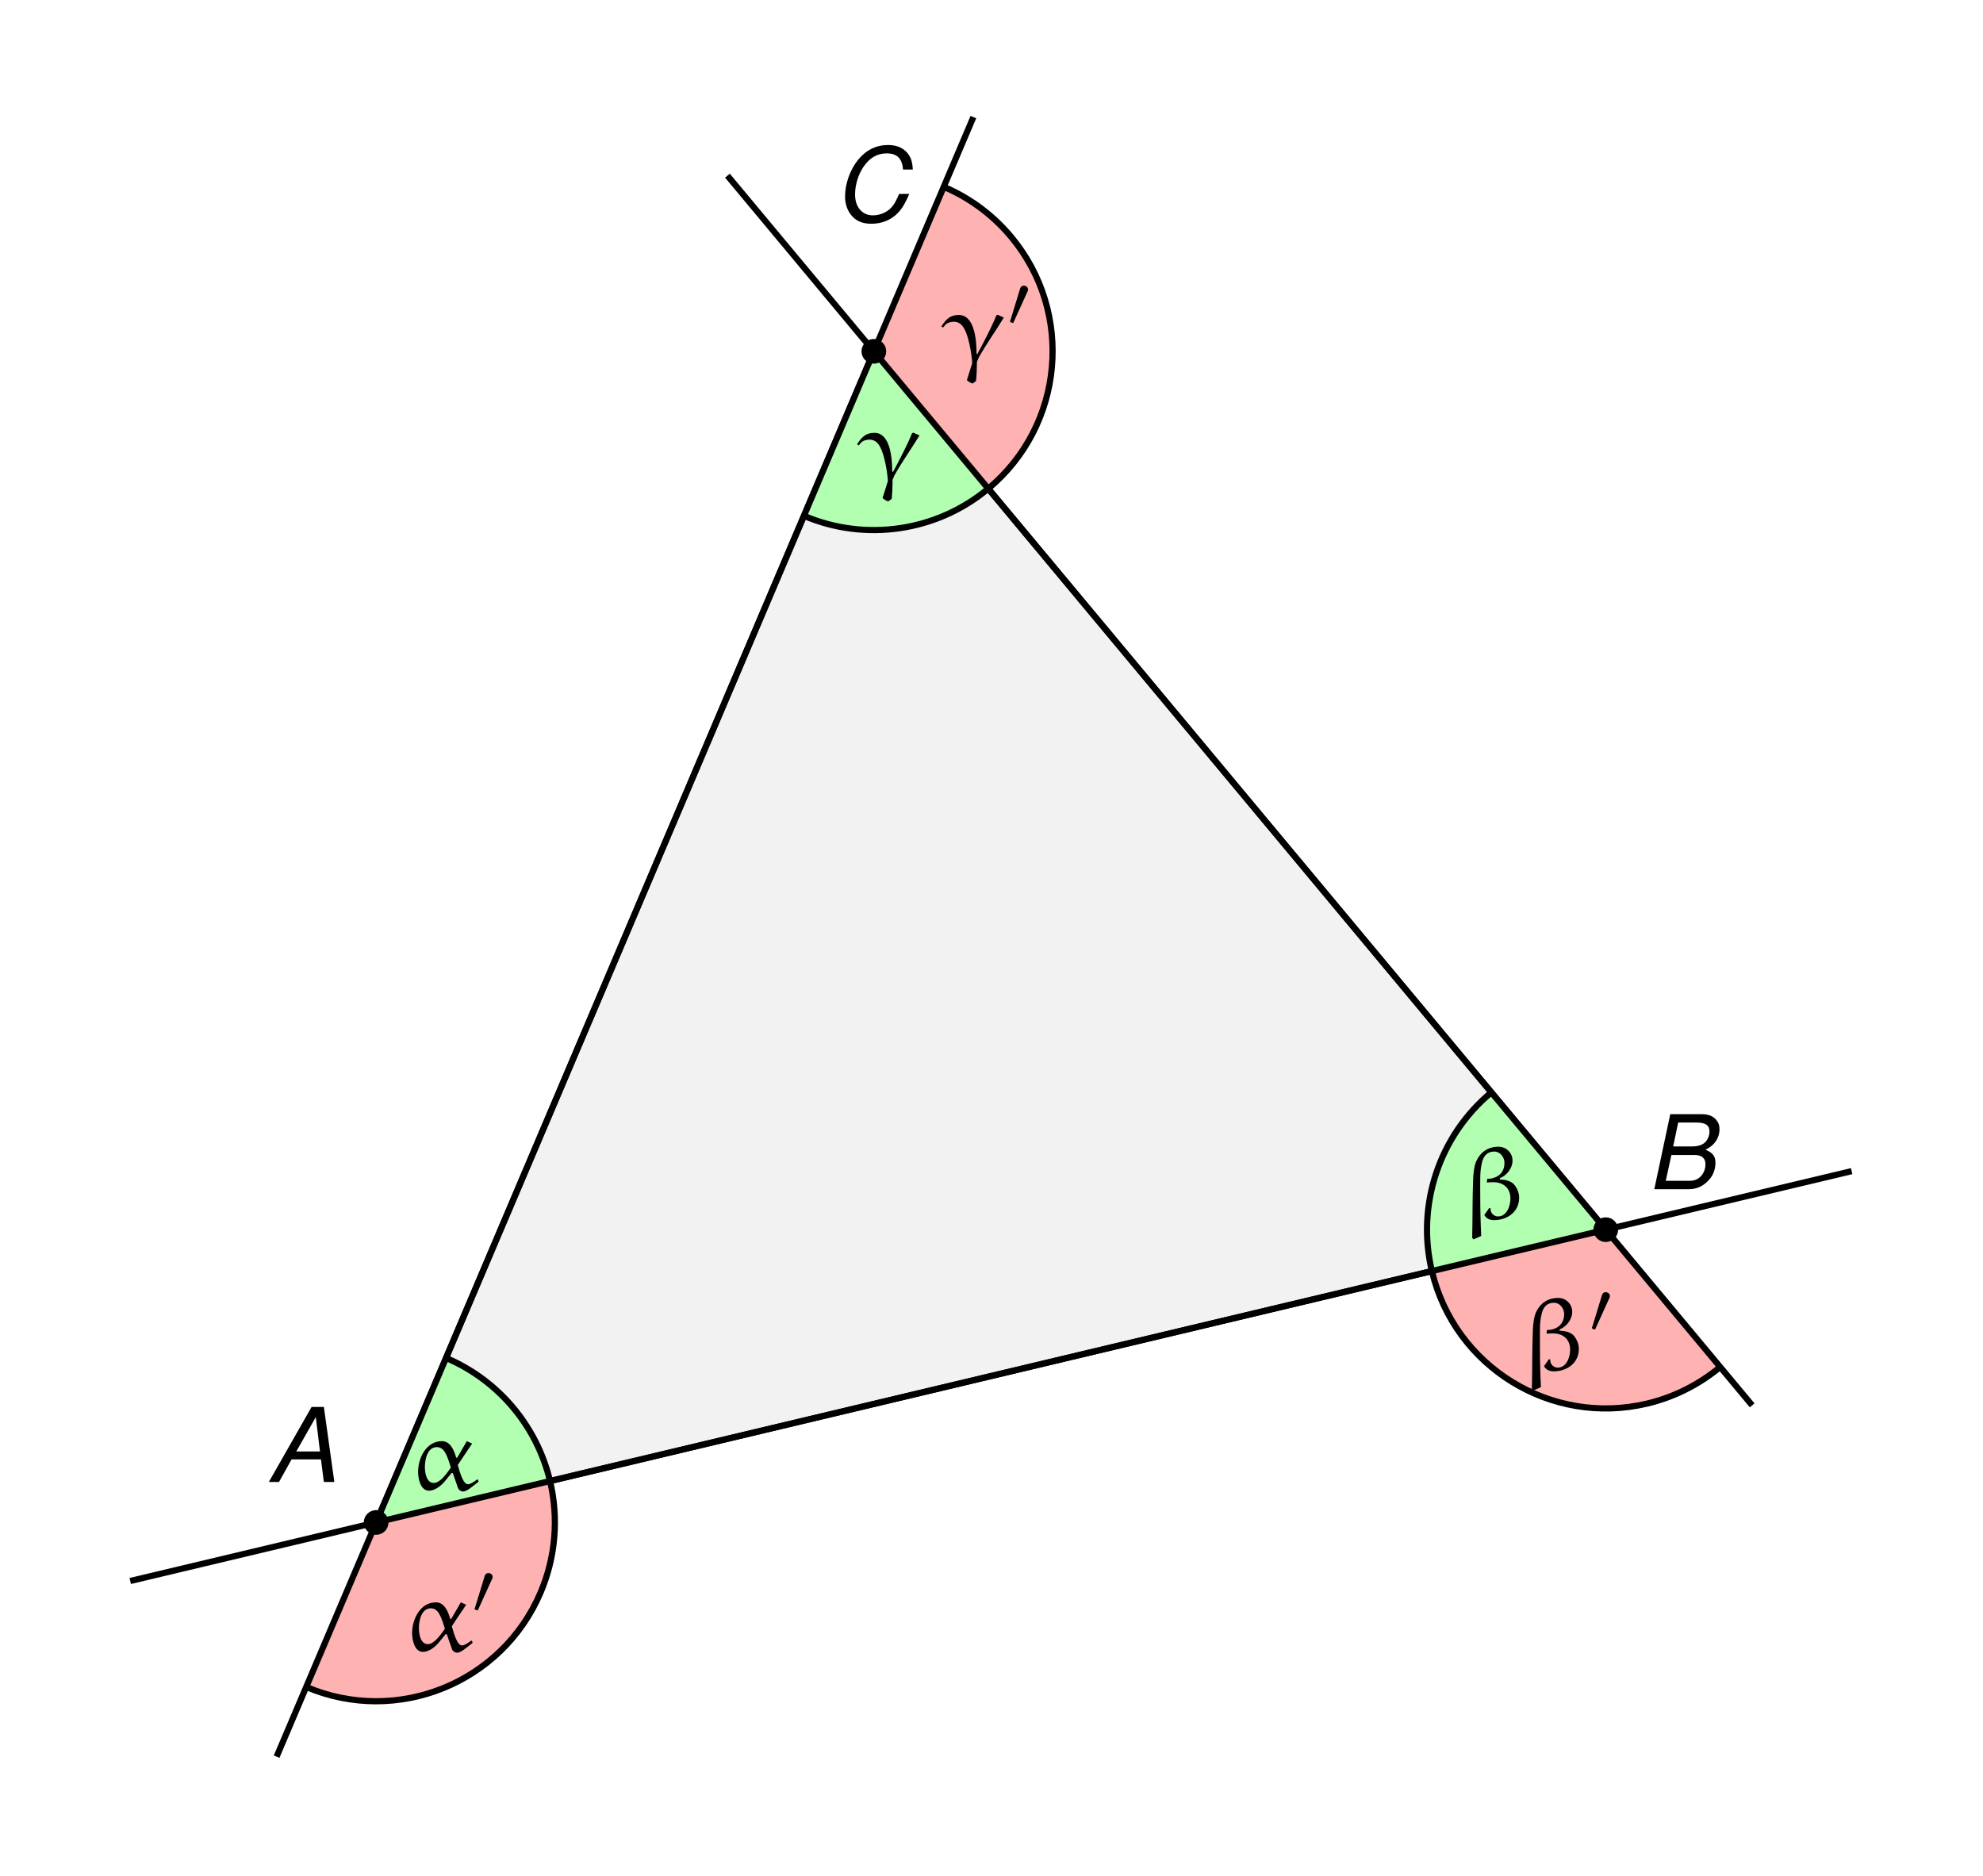
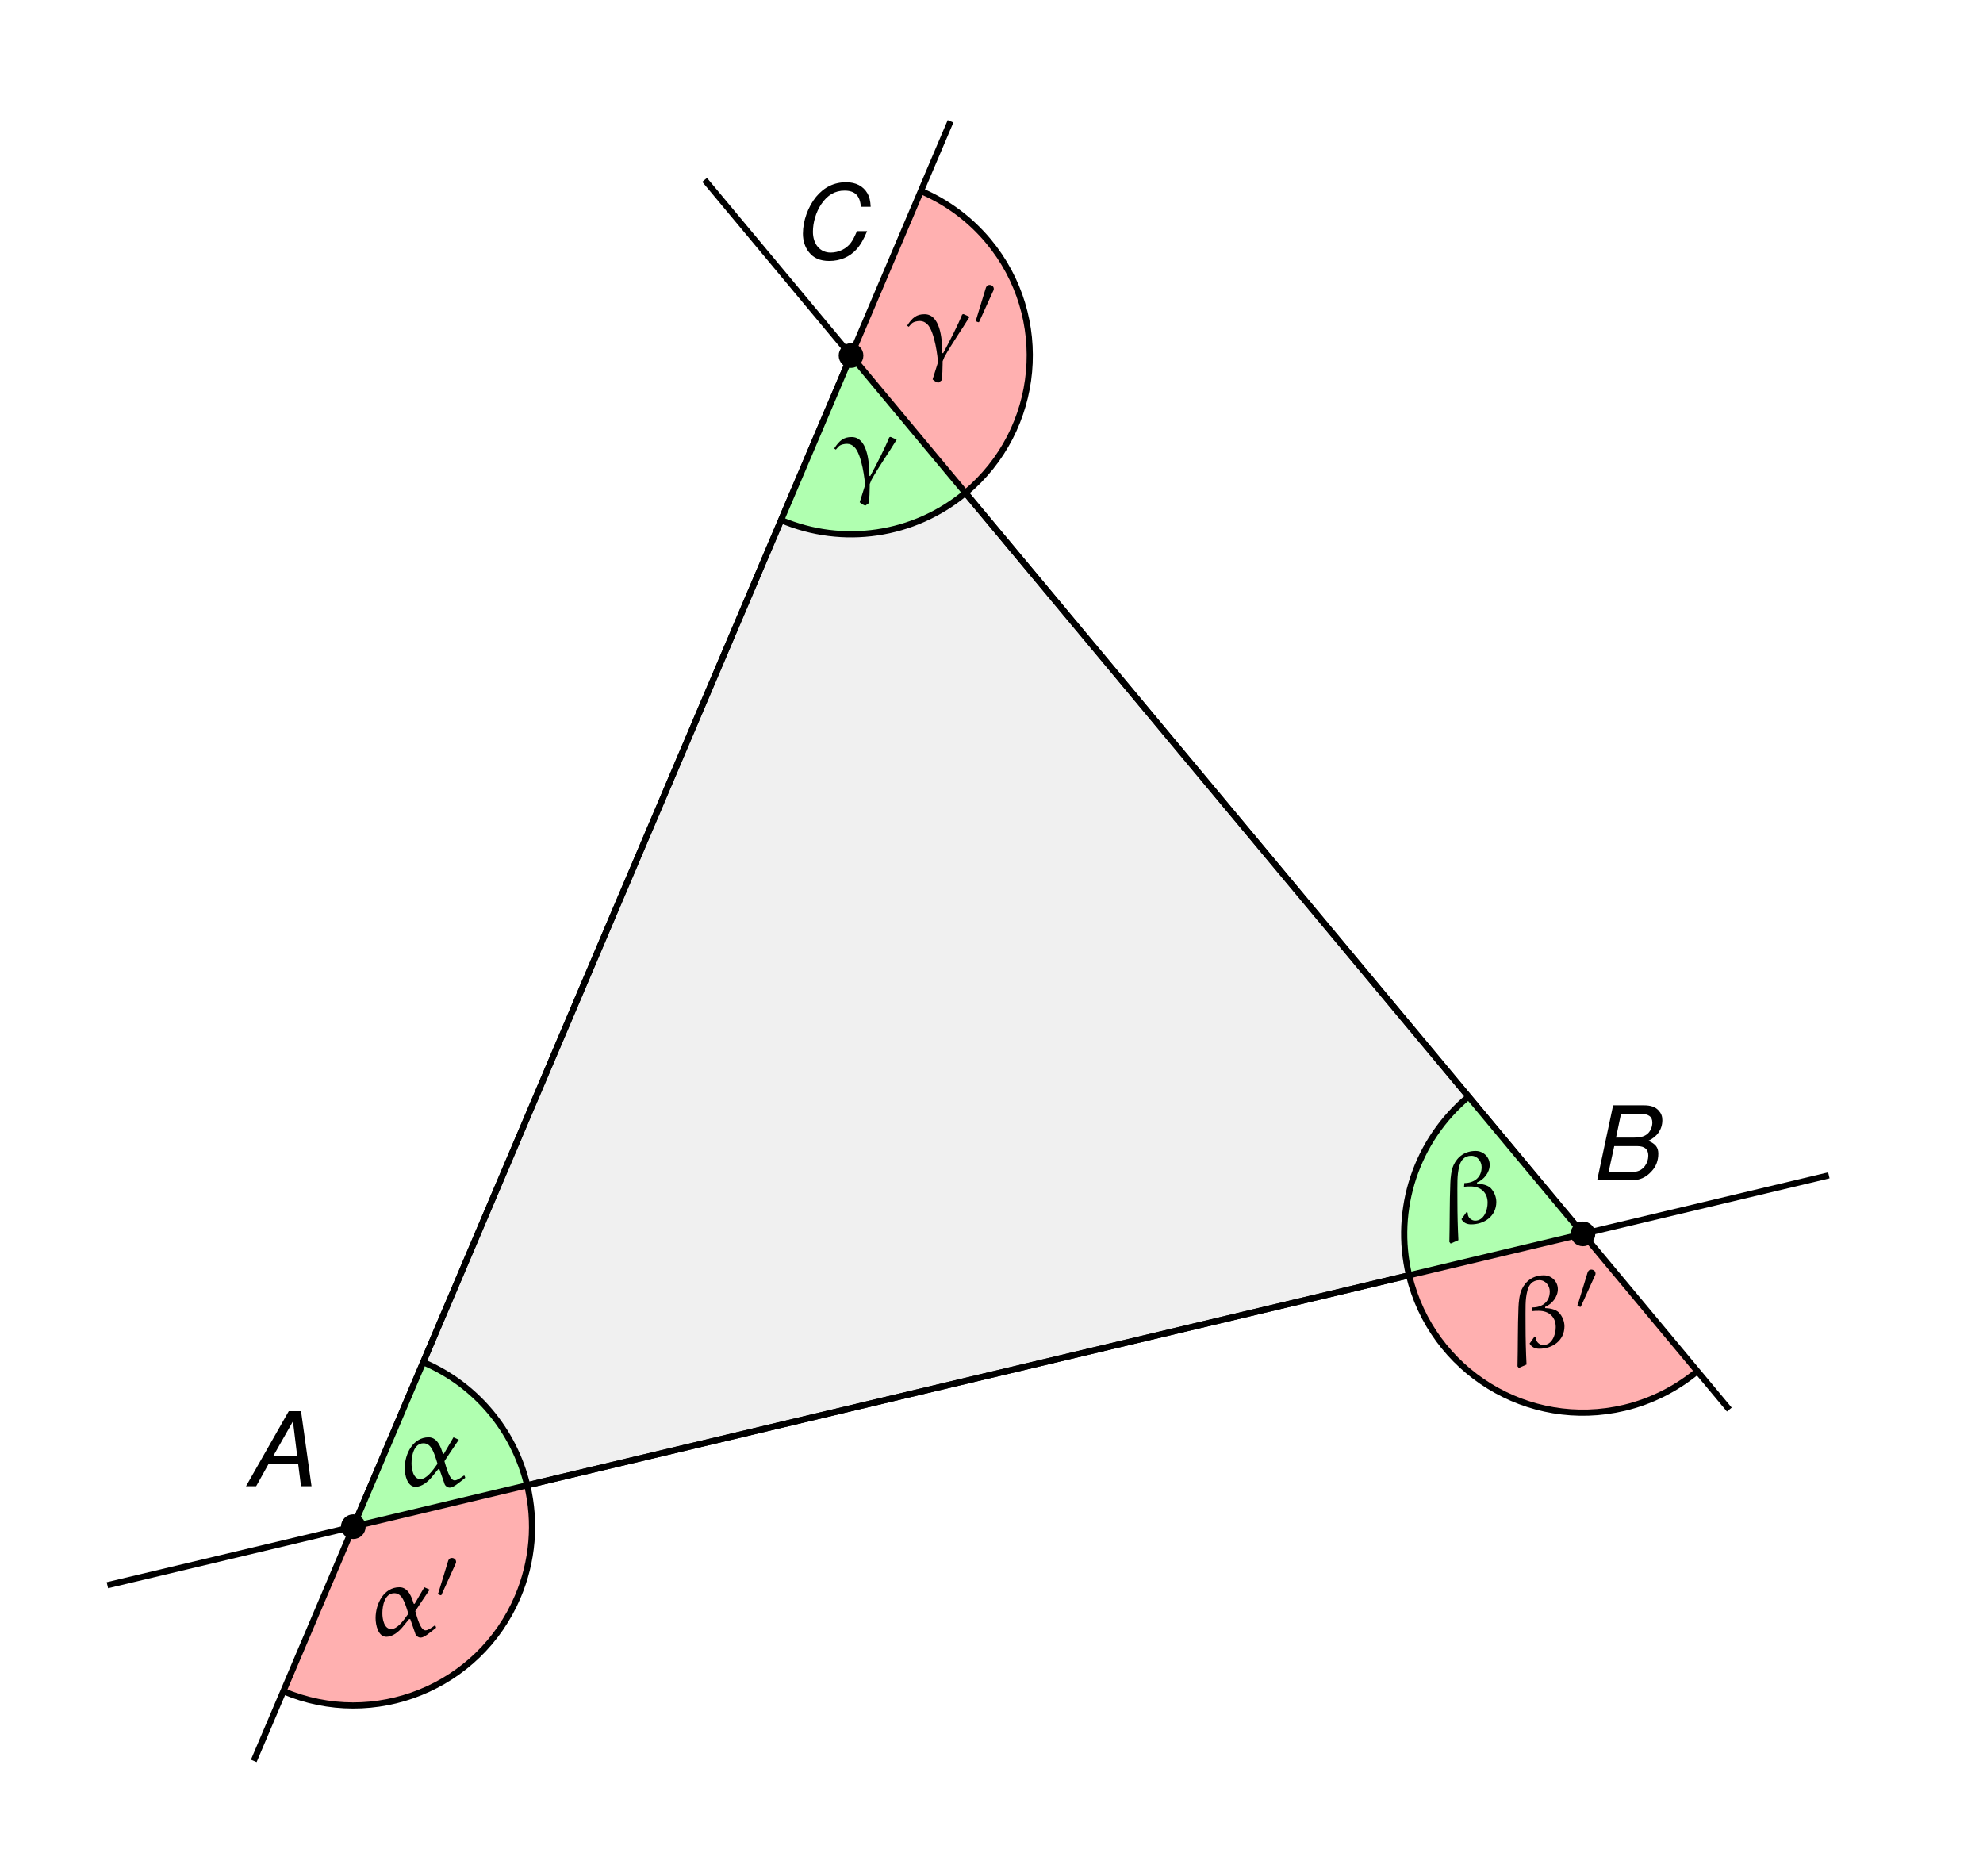
- <svg xmlns="http://www.w3.org/2000/svg" width="720pt" height="681pt" viewBox="0 0 720 681" version="1.1">
-   <g id="surface1">
-     <path style=" stroke:none;fill-rule:nonzero;fill:rgb(0%,0%,0%);fill-opacity:1;" d="M 116.535 529.859 L 117.59 538.062 L 121.398 538.062 L 117.59 510.816 L 113.137 510.816 L 97.609 538.062 L 101.301 538.062 L 105.871 529.859 Z M 116.184 526.988 L 107.57 526.988 L 114.66 514.508 Z M 116.184 526.988 " />
-     <path style=" stroke:none;fill-rule:nonzero;fill:rgb(0%,0%,0%);fill-opacity:1;" d="M 600.652 431.766 L 613.016 431.766 C 616.062 431.766 618.406 430.711 620.398 428.484 C 622.039 426.785 622.859 424.559 622.859 422.098 C 622.859 419.812 621.863 418.523 619.227 417.41 C 622.449 415.945 624.324 413.25 624.324 409.91 C 624.324 408.504 623.914 407.449 622.977 406.395 C 621.688 405.047 620.105 404.52 617.527 404.52 L 606.453 404.52 Z M 607.508 416.238 L 609.324 407.566 L 616.062 407.566 C 619.227 407.566 620.691 408.562 620.691 410.789 C 620.691 412.195 620.164 413.543 619.285 414.539 C 618.172 415.711 616.648 416.238 614.188 416.238 Z M 604.812 428.719 L 606.863 419.344 L 615.301 419.344 C 617.879 419.344 619.227 420.516 619.227 422.742 C 619.227 424.148 618.816 425.438 617.996 426.551 C 616.824 428.074 615.418 428.719 613.309 428.719 Z M 604.812 428.719 " />
-     <path style=" stroke:none;fill-rule:nonzero;fill:rgb(0%,0%,0%);fill-opacity:1;" d="M 331.438 61.551 C 331.32 59.324 330.969 57.918 330.266 56.688 C 328.742 54.051 326.047 52.645 322.531 52.645 C 318.195 52.645 314.562 54.402 311.633 57.918 C 308.703 61.492 306.828 66.648 306.828 71.336 C 306.828 73.914 307.59 76.258 308.996 78.016 C 310.695 80.184 313.039 81.238 316.379 81.238 C 320.363 81.238 323.762 79.773 326.223 77.078 C 327.688 75.496 328.859 73.445 330.148 70.398 L 326.457 70.398 C 325.52 72.566 324.934 73.68 324.289 74.559 C 322.707 76.785 319.836 78.191 316.906 78.191 C 313.039 78.191 310.461 75.145 310.461 70.633 C 310.461 67.234 311.574 63.484 313.449 60.672 C 315.734 57.273 318.488 55.691 321.945 55.691 C 325.695 55.691 327.57 57.508 327.863 61.551 Z M 331.438 61.551 " />
-     <path style="fill-rule:nonzero;fill:rgb(94.902%,94.902%,94.902%);fill-opacity:1;stroke-width:0.598;stroke-linecap:butt;stroke-linejoin:miter;stroke:rgb(0%,0%,0%);stroke-opacity:1;stroke-miterlimit:10;" d="M -28.348 -28.347 L 90.71 0.001 L 19.843 85.039 Z M -28.348 -28.347 " transform="matrix(3.75,0,0,-3.75,242.8725,446.4563)" />
-     <path style="fill:none;stroke-width:1.196;stroke-linecap:butt;stroke-linejoin:miter;stroke:rgb(0%,0%,0%);stroke-opacity:1;stroke-miterlimit:10;" d="M -11.801 -24.41 C -13.051 -19.155 -16.723 -14.804 -21.696 -12.695 " transform="matrix(3.75,0,0,-3.75,242.8725,446.4563)" />
-     <path style=" stroke:none;fill-rule:nonzero;fill:rgb(69.804%,100%,69.804%);fill-opacity:1;" d="M 136.566 552.758 L 198.617 537.992 C 193.93 518.293 180.16 501.973 161.512 494.062 Z M 136.566 552.758 " />
-     <path style=" stroke:none;fill-rule:nonzero;fill:rgb(0%,0%,0%);fill-opacity:1;" d="M 163.699 532.848 C 161.824 535.543 159.656 538.414 157.488 538.414 C 154.91 538.414 154.266 534.84 154.266 532.672 C 154.266 529.918 155.145 525.406 158.602 525.406 C 161.414 525.406 162.41 528.629 163.699 532.848 Z M 169.5 523.238 L 165.984 529.273 L 165.633 529.215 C 165.047 527.164 163.758 523.238 160.477 523.238 C 154.793 523.238 151.805 529.273 151.805 534.43 C 151.805 537.008 152.742 541.227 155.73 541.227 C 158.016 541.227 160.242 539.352 161.59 537.711 L 163.992 534.781 L 164.402 534.84 L 166.16 539.879 C 166.336 540.816 167.273 541.52 168.152 541.52 C 169.441 541.52 171.258 539.938 173.777 537.945 L 173.543 537.184 L 173.191 537.184 C 172.137 537.945 170.848 538.883 169.91 538.883 C 168.094 538.883 166.863 534.137 166.219 531.91 C 166.219 531.852 169.676 526.695 171.434 524.117 Z M 169.5 523.238 " />
-     <path style="fill:none;stroke-width:1.196;stroke-linecap:butt;stroke-linejoin:miter;stroke:rgb(0%,0%,0%);stroke-opacity:1;stroke-miterlimit:10;" d="M 79.824 13.066 C 74.863 8.934 72.667 2.345 74.163 -3.937 " transform="matrix(3.75,0,0,-3.75,242.8725,446.4563)" />
-     <path style=" stroke:none;fill-rule:nonzero;fill:rgb(69.804%,100%,69.804%);fill-opacity:1;" d="M 583.035 446.457 L 542.211 397.457 C 523.609 412.953 515.375 437.668 520.988 461.223 Z M 583.035 446.457 " />
-     <path style=" stroke:none;fill-rule:nonzero;fill:rgb(0%,0%,0%);fill-opacity:1;" d="M 544.551 428.234 L 544.609 427.766 C 547.012 426.828 549.18 424.191 549.18 421.379 C 549.18 418.566 546.895 416.34 544.082 416.34 C 540.156 416.34 537.461 418.449 536.055 421.496 C 535.234 423.254 534.941 426.125 534.883 428.059 C 534.59 435.148 534.707 442.297 534.531 449.387 L 535 449.973 L 537.812 448.742 C 537.578 444.055 537.461 439.367 537.461 434.621 C 537.461 427.707 537.285 425.305 538.105 422.023 C 538.633 419.738 539.98 418.098 542.5 418.098 C 544.727 418.098 546.25 420.148 546.25 422.199 C 546.25 426.184 543.262 428 539.98 428 L 539.863 429.348 C 540.684 429.23 541.445 429.23 542.266 429.23 C 545.898 429.23 548.418 431.398 548.418 435.148 C 548.418 437.902 547.07 441.652 543.906 441.652 C 542.5 441.652 541.211 440.48 541.211 439.074 C 541.211 438.957 541.211 438.84 541.211 438.781 L 540.742 438.547 L 538.926 441.125 C 539.688 442.473 540.977 443 542.441 443 C 547.246 443 551.582 440.012 551.582 434.855 C 551.582 433.039 550.82 431.223 549.59 429.875 C 548.418 428.703 546.367 428.293 544.551 428.234 Z M 544.551 428.234 " />
-     <path style="fill:none;stroke-width:1.196;stroke-linecap:butt;stroke-linejoin:miter;stroke:rgb(0%,0%,0%);stroke-opacity:1;stroke-miterlimit:10;" d="M 13.191 69.387 C 19.058 66.895 25.828 67.891 30.726 71.973 " transform="matrix(3.75,0,0,-3.75,242.8725,446.4563)" />
-     <path style=" stroke:none;fill-rule:nonzero;fill:rgb(69.804%,100%,69.804%);fill-opacity:1;" d="M 317.285 127.559 L 292.34 186.254 C 314.34 195.602 339.727 191.863 358.098 176.559 Z M 317.285 127.559 " />
-     <path style=" stroke:none;fill-rule:nonzero;fill:rgb(0%,0%,0%);fill-opacity:1;" d="M 331.629 157.09 L 331.16 157.266 C 329.754 160.84 326.707 166.816 324.246 171.328 L 323.953 171.211 C 323.953 165.762 323.074 157.148 317.508 157.148 C 314.637 157.148 313.055 158.379 311.18 161.309 L 311.766 161.719 L 312.645 160.723 C 313.406 159.844 314.871 159.609 315.867 159.609 C 316.863 159.609 317.801 160.078 318.504 160.781 C 321.258 163.477 322.371 173.203 322.371 174.668 L 320.438 180.82 C 321.023 181.348 321.727 181.816 322.488 182.051 L 323.777 181.113 C 323.953 179.18 324.07 177.07 324.07 175.137 C 324.07 174.844 324.07 174.551 324.07 174.258 L 324.715 172.676 C 327.527 167.637 330.867 163.008 333.855 158.086 Z M 331.629 157.09 " />
-     <path style="fill:none;stroke-width:1.196;stroke-linecap:butt;stroke-linejoin:miter;stroke:rgb(0%,0%,0%);stroke-opacity:1;stroke-miterlimit:10;" d="M -35 -43.999 C -26.356 -47.675 -16.368 -43.644 -12.696 -34.999 C -11.274 -31.655 -10.962 -27.945 -11.801 -24.41 " transform="matrix(3.75,0,0,-3.75,242.8725,446.4563)" />
-     <path style=" stroke:none;fill-rule:nonzero;fill:rgb(100%,69.804%,69.804%);fill-opacity:1;" d="M 136.566 552.758 L 111.621 611.457 C 144.039 625.238 181.496 610.121 195.262 577.707 C 200.598 565.168 201.77 551.25 198.617 537.992 Z M 136.566 552.758 " />
-     <path style=" stroke:none;fill-rule:nonzero;fill:rgb(0%,0%,0%);fill-opacity:1;" d="M 161.527 591.371 C 159.652 594.066 157.484 596.938 155.316 596.938 C 152.738 596.938 152.094 593.363 152.094 591.195 C 152.094 588.441 152.973 583.93 156.43 583.93 C 159.242 583.93 160.238 587.152 161.527 591.371 Z M 167.328 581.762 L 163.812 587.797 L 163.461 587.738 C 162.875 585.688 161.586 581.762 158.305 581.762 C 152.621 581.762 149.633 587.797 149.633 592.953 C 149.633 595.531 150.57 599.75 153.559 599.75 C 155.844 599.75 158.07 597.875 159.418 596.234 L 161.82 593.305 L 162.23 593.363 L 163.988 598.402 C 164.164 599.34 165.102 600.043 165.98 600.043 C 167.27 600.043 169.086 598.461 171.605 596.469 L 171.371 595.707 L 171.02 595.707 C 169.965 596.469 168.676 597.406 167.738 597.406 C 165.922 597.406 164.691 592.66 164.047 590.434 C 164.047 590.375 167.504 585.219 169.262 582.641 Z M 167.328 581.762 " />
-     <path style=" stroke:none;fill-rule:nonzero;fill:rgb(0%,0%,0%);fill-opacity:1;" d="M 178.625 573.359 C 178.859 572.949 178.859 572.715 178.859 572.539 C 178.859 571.719 178.156 571.133 177.336 571.133 C 176.34 571.133 176.047 571.953 175.93 572.363 L 172.473 583.672 C 172.414 583.73 172.297 584.023 172.297 584.082 C 172.297 584.375 173.117 584.668 173.352 584.668 C 173.527 584.668 173.527 584.609 173.703 584.199 Z M 178.625 573.359 " />
-     <path style="fill:none;stroke-width:1.196;stroke-linecap:butt;stroke-linejoin:miter;stroke:rgb(0%,0%,0%);stroke-opacity:1;stroke-miterlimit:10;" d="M 74.163 -3.937 C 76.339 -13.074 85.507 -18.718 94.648 -16.546 C 97.199 -15.937 99.578 -14.746 101.593 -13.066 " transform="matrix(3.75,0,0,-3.75,242.8725,446.4563)" />
-     <path style=" stroke:none;fill-rule:nonzero;fill:rgb(100%,69.804%,69.804%);fill-opacity:1;" d="M 583.035 446.457 L 520.988 461.223 C 529.145 495.484 563.527 516.652 597.801 508.504 C 607.367 506.223 616.289 501.754 623.848 495.453 Z M 583.035 446.457 " />
-     <path style=" stroke:none;fill-rule:nonzero;fill:rgb(0%,0%,0%);fill-opacity:1;" d="M 566.227 483.129 L 566.285 482.66 C 568.688 481.723 570.855 479.086 570.855 476.273 C 570.855 473.461 568.57 471.234 565.758 471.234 C 561.832 471.234 559.137 473.344 557.73 476.391 C 556.91 478.148 556.617 481.02 556.559 482.953 C 556.266 490.043 556.383 497.191 556.207 504.281 L 556.676 504.867 L 559.488 503.637 C 559.254 498.949 559.137 494.262 559.137 489.516 C 559.137 482.602 558.961 480.199 559.781 476.918 C 560.309 474.633 561.656 472.992 564.176 472.992 C 566.402 472.992 567.926 475.043 567.926 477.094 C 567.926 481.078 564.938 482.895 561.656 482.895 L 561.539 484.242 C 562.359 484.125 563.121 484.125 563.941 484.125 C 567.574 484.125 570.094 486.293 570.094 490.043 C 570.094 492.797 568.746 496.547 565.582 496.547 C 564.176 496.547 562.887 495.375 562.887 493.969 C 562.887 493.852 562.887 493.734 562.887 493.676 L 562.418 493.441 L 560.602 496.02 C 561.363 497.367 562.652 497.895 564.117 497.895 C 568.922 497.895 573.258 494.906 573.258 489.75 C 573.258 487.934 572.496 486.117 571.266 484.77 C 570.094 483.598 568.043 483.188 566.227 483.129 Z M 566.227 483.129 " />
-     <path style=" stroke:none;fill-rule:nonzero;fill:rgb(0%,0%,0%);fill-opacity:1;" d="M 584.297 471.387 C 584.531 470.977 584.531 470.742 584.531 470.566 C 584.531 469.746 583.828 469.16 583.008 469.16 C 582.012 469.16 581.719 469.98 581.602 470.391 L 578.145 481.699 C 578.086 481.758 577.969 482.051 577.969 482.109 C 577.969 482.402 578.789 482.695 579.023 482.695 C 579.199 482.695 579.199 482.637 579.375 482.227 Z M 584.297 471.387 " />
-     <path style="fill:none;stroke-width:1.196;stroke-linecap:butt;stroke-linejoin:miter;stroke:rgb(0%,0%,0%);stroke-opacity:1;stroke-miterlimit:10;" d="M 30.726 71.973 C 37.944 77.985 38.922 88.707 32.91 95.926 C 31.179 98.001 28.98 99.637 26.495 100.691 " transform="matrix(3.75,0,0,-3.75,242.8725,446.4563)" />
-     <path style=" stroke:none;fill-rule:nonzero;fill:rgb(100%,69.804%,69.804%);fill-opacity:1;" d="M 317.285 127.559 L 358.098 176.559 C 385.168 154.012 388.828 113.805 366.285 86.734 C 359.793 78.957 351.547 72.816 342.23 68.863 Z M 317.285 127.559 " />
-     <path style=" stroke:none;fill-rule:nonzero;fill:rgb(0%,0%,0%);fill-opacity:1;" d="M 362.25 114.293 L 361.781 114.469 C 360.375 118.043 357.328 124.02 354.867 128.531 L 354.574 128.414 C 354.574 122.965 353.695 114.352 348.129 114.352 C 345.258 114.352 343.676 115.582 341.801 118.512 L 342.387 118.922 L 343.266 117.926 C 344.027 117.047 345.492 116.812 346.488 116.812 C 347.484 116.812 348.422 117.281 349.125 117.984 C 351.879 120.68 352.992 130.406 352.992 131.871 L 351.059 138.023 C 351.645 138.551 352.348 139.02 353.109 139.254 L 354.398 138.316 C 354.574 136.383 354.691 134.273 354.691 132.34 C 354.691 132.047 354.691 131.754 354.691 131.461 L 355.336 129.879 C 358.148 124.84 361.488 120.211 364.477 115.289 Z M 362.25 114.293 " />
-     <path style=" stroke:none;fill-rule:nonzero;fill:rgb(0%,0%,0%);fill-opacity:1;" d="M 373.031 105.949 C 373.266 105.539 373.266 105.305 373.266 105.129 C 373.266 104.309 372.562 103.723 371.742 103.723 C 370.746 103.723 370.453 104.543 370.336 104.953 L 366.879 116.262 C 366.82 116.32 366.703 116.613 366.703 116.672 C 366.703 116.965 367.523 117.258 367.758 117.258 C 367.934 117.258 367.934 117.199 368.109 116.789 Z M 373.031 105.949 " />
-     <path style="fill:none;stroke-width:0.598;stroke-linecap:butt;stroke-linejoin:miter;stroke:rgb(0%,0%,0%);stroke-opacity:1;stroke-miterlimit:10;" d="M -52.157 -34.015 L 114.519 5.669 " transform="matrix(3.75,0,0,-3.75,242.8725,446.4563)" />
-     <path style="fill:none;stroke-width:0.598;stroke-linecap:butt;stroke-linejoin:miter;stroke:rgb(0%,0%,0%);stroke-opacity:1;stroke-miterlimit:10;" d="M 104.882 -17.008 L 5.667 102.048 " transform="matrix(3.75,0,0,-3.75,242.8725,446.4563)" />
-     <path style="fill:none;stroke-width:0.598;stroke-linecap:butt;stroke-linejoin:miter;stroke:rgb(0%,0%,0%);stroke-opacity:1;stroke-miterlimit:10;" d="M 29.48 107.72 L -37.985 -51.023 " transform="matrix(3.75,0,0,-3.75,242.8725,446.4563)" />
-     <path style="fill-rule:nonzero;fill:rgb(50.196%,50.196%,50.196%);fill-opacity:1;stroke-width:1.196;stroke-linecap:butt;stroke-linejoin:miter;stroke:rgb(0%,0%,0%);stroke-opacity:1;stroke-miterlimit:10;" d="M -27.75 -28.347 C -27.75 -28.015 -28.016 -27.749 -28.348 -27.749 C -28.676 -27.749 -28.946 -28.015 -28.946 -28.347 C -28.946 -28.675 -28.676 -28.945 -28.348 -28.945 C -28.016 -28.945 -27.75 -28.675 -27.75 -28.347 Z M -27.75 -28.347 " transform="matrix(3.75,0,0,-3.75,242.8725,446.4563)" />
-     <path style="fill-rule:nonzero;fill:rgb(50.196%,50.196%,50.196%);fill-opacity:1;stroke-width:1.196;stroke-linecap:butt;stroke-linejoin:miter;stroke:rgb(0%,0%,0%);stroke-opacity:1;stroke-miterlimit:10;" d="M 91.308 0.001 C 91.308 0.329 91.038 0.598 90.71 0.598 C 90.379 0.598 90.113 0.329 90.113 0.001 C 90.113 -0.331 90.379 -0.597 90.71 -0.597 C 91.038 -0.597 91.308 -0.331 91.308 0.001 Z M 91.308 0.001 " transform="matrix(3.75,0,0,-3.75,242.8725,446.4563)" />
-     <path style="fill-rule:nonzero;fill:rgb(50.196%,50.196%,50.196%);fill-opacity:1;stroke-width:1.196;stroke-linecap:butt;stroke-linejoin:miter;stroke:rgb(0%,0%,0%);stroke-opacity:1;stroke-miterlimit:10;" d="M 20.441 85.039 C 20.441 85.372 20.172 85.637 19.843 85.637 C 19.511 85.637 19.245 85.372 19.245 85.039 C 19.245 84.711 19.511 84.441 19.843 84.441 C 20.172 84.441 20.441 84.711 20.441 85.039 Z M 20.441 85.039 " transform="matrix(3.75,0,0,-3.75,242.8725,446.4563)" />
+ <svg xmlns="http://www.w3.org/2000/svg" id="svg2" version="1.1" viewBox="0 0 720 681" height="681pt" width="720pt">
+   <defs id="defs69" />
+   <g transform="translate(-8.289217,1.530317)" id="surface1">
+     <path id="path5" d="m 116.535,529.859 1.055,8.203 3.809,0 -3.809,-27.246 -4.453,0 -15.527,27.246 3.691,0 4.57,-8.203 z m -0.352,-2.871 -8.613,0 7.09,-12.48 z m 0,0" style="fill:#000000;fill-opacity:1;fill-rule:nonzero;stroke:none" />
+     <path id="path7" d="m 588.191,427.018 12.363,0 c 3.047,0 5.391,-1.055 7.383,-3.281 1.641,-1.699 2.461,-3.926 2.461,-6.387 0,-2.285 -0.996,-3.574 -3.633,-4.688 3.223,-1.465 5.098,-4.16 5.098,-7.5 0,-1.406 -0.41,-2.461 -1.348,-3.516 -1.289,-1.348 -2.871,-1.875 -5.449,-1.875 l -11.074,0 z m 6.855,-15.527 1.816,-8.672 6.738,0 c 3.164,0 4.629,0.996 4.629,3.223 0,1.406 -0.527,2.754 -1.406,3.75 -1.113,1.172 -2.637,1.699 -5.098,1.699 z m -2.695,12.48 2.051,-9.375 8.438,0 c 2.578,0 3.926,1.172 3.926,3.398 0,1.406 -0.41,2.695 -1.23,3.809 -1.172,1.523 -2.578,2.168 -4.688,2.168 z m 0,0" style="fill:#000000;fill-opacity:1;fill-rule:nonzero;stroke:none" />
+     <path id="path9" d="m 324.424,73.538 c -0.117,-2.227 -0.469,-3.633 -1.172,-4.863 -1.523,-2.637 -4.219,-4.043 -7.734,-4.043 -4.336,0 -7.969,1.758 -10.898,5.273 -2.93,3.574 -4.805,8.73 -4.805,13.418 0,2.578 0.762,4.922 2.168,6.68 1.699,2.168 4.043,3.223 7.383,3.223 3.984,0 7.383,-1.465 9.844,-4.16 1.465,-1.582 2.637,-3.633 3.926,-6.68 l -3.691,0 c -0.938,2.168 -1.523,3.281 -2.168,4.16 -1.582,2.227 -4.453,3.633 -7.383,3.633 -3.867,0 -6.445,-3.047 -6.445,-7.559 0,-3.398 1.113,-7.148 2.988,-9.961 2.285,-3.398 5.039,-4.98 8.496,-4.98 3.75,0 5.625,1.816 5.918,5.859 z m 0,0" style="fill:#000000;fill-opacity:1;fill-rule:nonzero;stroke:none" />
+     <path id="path11" transform="matrix(3.75,0,0,-3.75,242.8725,446.4563)" d="M -28.348,-28.347 90.71,8.33333e-4 19.843,85.039 Z m 0,0" style="fill:#f0f0f0;fill-opacity:1;fill-rule:nonzero;stroke:#000000;stroke-width:0.598;stroke-linecap:butt;stroke-linejoin:miter;stroke-miterlimit:10;stroke-opacity:1" />
+     <path id="path13" transform="matrix(3.75,0,0,-3.75,242.8725,446.4563)" d="m -11.801,-24.41 c -1.25,5.254 -4.922,9.605 -9.895,11.715" style="fill:none;stroke:#000000;stroke-width:1.196;stroke-linecap:butt;stroke-linejoin:miter;stroke-miterlimit:10;stroke-opacity:1" />
+     <path id="path15" d="m 136.566,552.758 62.051,-14.766 c -4.688,-19.699 -18.457,-36.02 -37.105,-43.93 z m 0,0" style="fill:#b0ffb0;fill-opacity:1;fill-rule:nonzero;stroke:none" />
+     <path id="path17" d="m 167.142,529.915 c -1.875,2.695 -4.043,5.566 -6.211,5.566 -2.578,0 -3.223,-3.574 -3.223,-5.742 0,-2.754 0.879,-7.266 4.336,-7.266 2.812,0 3.809,3.223 5.098,7.441 z m 5.801,-9.609 -3.516,6.035 -0.352,-0.059 c -0.586,-2.051 -1.875,-5.977 -5.156,-5.977 -5.684,0 -8.672,6.035 -8.672,11.191 0,2.578 0.938,6.797 3.926,6.797 2.285,0 4.512,-1.875 5.859,-3.516 l 2.402,-2.93 0.41,0.059 1.758,5.039 c 0.176,0.938 1.113,1.641 1.992,1.641 1.289,0 3.105,-1.582 5.625,-3.574 l -0.234,-0.762 -0.352,0 c -1.055,0.762 -2.344,1.699 -3.281,1.699 -1.816,0 -3.047,-4.746 -3.691,-6.973 0,-0.059 3.457,-5.215 5.215,-7.793 z m 0,0" style="fill:#000000;fill-opacity:1;fill-rule:nonzero;stroke:none" />
+     <path id="path19" transform="matrix(3.75,0,0,-3.75,242.8725,446.4563)" d="M 79.824,13.066 C 74.863,8.934 72.667,2.345 74.163,-3.937" style="fill:none;stroke:#000000;stroke-width:1.196;stroke-linecap:butt;stroke-linejoin:miter;stroke-miterlimit:10;stroke-opacity:1" />
+     <path id="path21" d="m 583.035,446.457 -40.824,-49 c -18.602,15.496 -26.836,40.211 -21.223,63.766 z m 0,0" style="fill:#b0ffb0;fill-opacity:1;fill-rule:nonzero;stroke:none" />
+     <path id="path23" d="m 544.551,428.234 0.059,-0.469 c 2.402,-0.938 4.57,-3.574 4.57,-6.387 0,-2.812 -2.285,-5.039 -5.098,-5.039 -3.926,0 -6.621,2.109 -8.027,5.156 -0.82,1.758 -1.113,4.629 -1.172,6.562 -0.293,7.09 -0.176,14.238 -0.352,21.328 l 0.469,0.586 2.812,-1.23 c -0.234,-4.688 -0.352,-9.375 -0.352,-14.121 0,-6.914 -0.176,-9.316 0.645,-12.598 0.527,-2.285 1.875,-3.926 4.395,-3.926 2.227,0 3.75,2.051 3.75,4.102 0,3.984 -2.988,5.801 -6.27,5.801 l -0.117,1.348 c 0.82,-0.117 1.582,-0.117 2.402,-0.117 3.633,0 6.152,2.168 6.152,5.918 0,2.754 -1.348,6.504 -4.512,6.504 -1.406,0 -2.695,-1.172 -2.695,-2.578 0,-0.117 0,-0.234 0,-0.293 l -0.469,-0.234 -1.816,2.578 c 0.762,1.348 2.051,1.875 3.516,1.875 4.805,0 9.141,-2.988 9.141,-8.145 0,-1.816 -0.762,-3.633 -1.992,-4.98 -1.172,-1.172 -3.223,-1.582 -5.039,-1.641 z m 0,0" style="fill:#000000;fill-opacity:1;fill-rule:nonzero;stroke:none" />
+     <path id="path25" transform="matrix(3.75,0,0,-3.75,242.8725,446.4563)" d="m 13.191,69.387 c 5.867,-2.493 12.636,-1.496 17.534,2.585" style="fill:none;stroke:#000000;stroke-width:1.196;stroke-linecap:butt;stroke-linejoin:miter;stroke-miterlimit:10;stroke-opacity:1" />
+     <path id="path27" d="m 317.285,127.559 -24.945,58.695 c 22,9.348 47.387,5.609 65.758,-9.695 z m 0,0" style="fill:#b0ffb0;fill-opacity:1;fill-rule:nonzero;stroke:none" />
+     <path id="path29" d="m 331.629,157.09 -0.469,0.176 c -1.406,3.574 -4.453,9.551 -6.914,14.062 l -0.293,-0.117 c 0,-5.449 -0.879,-14.062 -6.445,-14.062 -2.871,0 -4.453,1.23 -6.328,4.16 l 0.586,0.41 0.879,-0.996 c 0.762,-0.879 2.227,-1.113 3.223,-1.113 0.996,0 1.934,0.469 2.637,1.172 2.754,2.695 3.867,12.422 3.867,13.887 l -1.934,6.152 c 0.586,0.527 1.289,0.996 2.051,1.23 l 1.289,-0.938 c 0.176,-1.934 0.293,-4.043 0.293,-5.977 0,-0.293 0,-0.586 0,-0.879 l 0.645,-1.582 c 2.812,-5.039 6.152,-9.668 9.141,-14.59 z m 0,0" style="fill:#000000;fill-opacity:1;fill-rule:nonzero;stroke:none" />
+     <path id="path31" transform="matrix(3.75,0,0,-3.75,242.8725,446.4563)" d="m -35,-43.999 c 8.645,-3.676 18.632,0.355 22.304,9 1.422,3.344 1.734,7.054 0.895,10.59" style="fill:none;stroke:#000000;stroke-width:1.196;stroke-linecap:butt;stroke-linejoin:miter;stroke-miterlimit:10;stroke-opacity:1" />
+     <path id="path33" d="m 136.566,552.758 -24.945,58.699 c 32.418,13.781 69.875,-1.336 83.641,-33.75 5.336,-12.539 6.508,-26.457 3.355,-39.715 z m 0,0" style="fill:#ffb0b0;fill-opacity:1;fill-rule:nonzero;stroke:none" />
+     <path id="path35" d="m 156.554,584.357 c -1.875,2.695 -4.043,5.566 -6.211,5.566 -2.578,0 -3.223,-3.574 -3.223,-5.742 0,-2.754 0.879,-7.266 4.336,-7.266 2.812,0 3.809,3.223 5.098,7.441 z m 5.801,-9.609 -3.516,6.035 -0.352,-0.059 c -0.586,-2.051 -1.875,-5.977 -5.156,-5.977 -5.684,0 -8.672,6.035 -8.672,11.191 0,2.578 0.938,6.797 3.926,6.797 2.285,0 4.512,-1.875 5.859,-3.516 l 2.402,-2.93 0.41,0.059 1.758,5.039 c 0.176,0.938 1.113,1.641 1.992,1.641 1.289,0 3.105,-1.582 5.625,-3.574 l -0.234,-0.762 -0.352,0 c -1.055,0.762 -2.344,1.699 -3.281,1.699 -1.816,0 -3.047,-4.746 -3.691,-6.973 0,-0.059 3.457,-5.215 5.215,-7.793 z m 0,0" style="fill:#000000;fill-opacity:1;fill-rule:nonzero;stroke:none" />
+     <path id="path37" d="m 173.651,566.345 c 0.234,-0.41 0.234,-0.645 0.234,-0.82 0,-0.82 -0.703,-1.406 -1.523,-1.406 -0.996,0 -1.289,0.82 -1.406,1.23 l -3.457,11.309 c -0.059,0.059 -0.176,0.352 -0.176,0.41 0,0.293 0.82,0.586 1.055,0.586 0.176,0 0.176,-0.059 0.352,-0.469 z m 0,0" style="fill:#000000;fill-opacity:1;fill-rule:nonzero;stroke:none" />
+     <path id="path39" transform="matrix(3.75,0,0,-3.75,242.8725,446.4563)" d="m 74.163,-3.937 c 2.176,-9.137 11.344,-14.781 20.484,-12.609 2.551,0.609 4.93,1.8 6.946,3.48" style="fill:none;stroke:#000000;stroke-width:1.196;stroke-linecap:butt;stroke-linejoin:miter;stroke-miterlimit:10;stroke-opacity:1" />
+     <path id="path41" d="m 583.035,446.457 -62.047,14.766 c 8.156,34.262 42.539,55.43 76.812,47.281 9.566,-2.281 18.488,-6.75 26.047,-13.051 z m 0,0" style="fill:#ffb0b0;fill-opacity:1;fill-rule:nonzero;stroke:none" />
+     <path id="path43" d="m 569.293,473.39 0.059,-0.469 c 2.402,-0.938 4.57,-3.574 4.57,-6.387 0,-2.812 -2.285,-5.039 -5.098,-5.039 -3.926,0 -6.621,2.109 -8.027,5.156 -0.82,1.758 -1.113,4.629 -1.172,6.562 -0.293,7.09 -0.176,14.238 -0.352,21.328 l 0.469,0.586 2.812,-1.23 c -0.234,-4.688 -0.352,-9.375 -0.352,-14.121 0,-6.914 -0.176,-9.316 0.645,-12.598 0.527,-2.285 1.875,-3.926 4.395,-3.926 2.227,0 3.75,2.051 3.75,4.102 0,3.984 -2.988,5.801 -6.27,5.801 l -0.117,1.348 c 0.82,-0.117 1.582,-0.117 2.402,-0.117 3.633,0 6.152,2.168 6.152,5.918 0,2.754 -1.348,6.504 -4.512,6.504 -1.406,0 -2.695,-1.172 -2.695,-2.578 0,-0.117 0,-0.234 0,-0.293 l -0.469,-0.234 -1.816,2.578 c 0.762,1.348 2.051,1.875 3.516,1.875 4.805,0 9.141,-2.988 9.141,-8.145 0,-1.816 -0.762,-3.633 -1.992,-4.98 -1.172,-1.172 -3.223,-1.582 -5.039,-1.641 z m 0,0" style="fill:#000000;fill-opacity:1;fill-rule:nonzero;stroke:none" />
+     <path id="path45" d="m 587.363,461.648 c 0.234,-0.41 0.234,-0.645 0.234,-0.82 0,-0.82 -0.703,-1.406 -1.523,-1.406 -0.996,0 -1.289,0.82 -1.406,1.23 l -3.457,11.309 c -0.059,0.059 -0.176,0.352 -0.176,0.41 0,0.293 0.82,0.586 1.055,0.586 0.176,0 0.176,-0.059 0.352,-0.469 z m 0,0" style="fill:#000000;fill-opacity:1;fill-rule:nonzero;stroke:none" />
+     <path id="path47" transform="matrix(3.75,0,0,-3.75,242.8725,446.4563)" d="m 30.726,71.973 c 7.219,6.013 8.196,16.734 2.184,23.953 -1.731,2.075 -3.93,3.711 -6.415,4.766" style="fill:none;stroke:#000000;stroke-width:1.196;stroke-linecap:butt;stroke-linejoin:miter;stroke-miterlimit:10;stroke-opacity:1" />
+     <path id="path49" d="m 317.285,127.559 40.812,49 c 27.07,-22.547 30.73,-62.754 8.188,-89.824 -6.492,-7.777 -14.738,-13.918 -24.055,-17.871 z m 0,0" style="fill:#ffb0b0;fill-opacity:1;fill-rule:nonzero;stroke:none" />
+     <path id="path51" d="m 358.102,112.489 -0.469,0.176 c -1.406,3.574 -4.453,9.551 -6.914,14.062 l -0.293,-0.117 c 0,-5.449 -0.879,-14.062 -6.445,-14.062 -2.871,0 -4.453,1.23 -6.328,4.16 l 0.586,0.41 0.879,-0.996 c 0.762,-0.879 2.227,-1.113 3.223,-1.113 0.996,0 1.934,0.469 2.637,1.172 2.754,2.695 3.867,12.422 3.867,13.887 l -1.934,6.152 c 0.586,0.527 1.289,0.996 2.051,1.23 l 1.289,-0.938 c 0.176,-1.934 0.293,-4.043 0.293,-5.977 0,-0.293 0,-0.586 0,-0.879 l 0.645,-1.582 c 2.812,-5.039 6.152,-9.668 9.141,-14.59 z m 0,0" style="fill:#000000;fill-opacity:1;fill-rule:nonzero;stroke:none" />
+     <path id="path53" d="m 368.883,104.146 c 0.234,-0.41 0.234,-0.645 0.234,-0.82 0,-0.82 -0.703,-1.406 -1.523,-1.406 -0.996,0 -1.289,0.82 -1.406,1.23 l -3.457,11.309 c -0.059,0.059 -0.176,0.352 -0.176,0.41 0,0.293 0.82,0.586 1.055,0.586 0.176,0 0.176,-0.059 0.352,-0.469 z m 0,0" style="fill:#000000;fill-opacity:1;fill-rule:nonzero;stroke:none" />
+     <path id="path55" transform="matrix(3.75,0,0,-3.75,242.8725,446.4563)" d="M -52.157,-34.015 114.519,5.669" style="fill:none;stroke:#000000;stroke-width:0.598;stroke-linecap:butt;stroke-linejoin:miter;stroke-miterlimit:10;stroke-opacity:1" />
+     <path id="path57" transform="matrix(3.75,0,0,-3.75,242.8725,446.4563)" d="M 104.882,-17.008 5.667,102.048" style="fill:none;stroke:#000000;stroke-width:0.598;stroke-linecap:butt;stroke-linejoin:miter;stroke-miterlimit:10;stroke-opacity:1" />
+     <path id="path59" transform="matrix(3.75,0,0,-3.75,242.8725,446.4563)" d="M 29.48,107.72 -37.985,-51.023" style="fill:none;stroke:#000000;stroke-width:0.598;stroke-linecap:butt;stroke-linejoin:miter;stroke-miterlimit:10;stroke-opacity:1" />
+     <path id="path61" transform="matrix(3.75,0,0,-3.75,242.8725,446.4563)" d="m -27.75,-28.347 c 0,0.332 -0.266,0.598 -0.598,0.598 -0.328,0 -0.598,-0.266 -0.598,-0.598 0,-0.328 0.27,-0.598 0.598,-0.598 0.332,0 0.598,0.27 0.598,0.598 z m 0,0" style="fill:#7f7f7f;fill-opacity:1;fill-rule:nonzero;stroke:#000000;stroke-width:1.196;stroke-linecap:butt;stroke-linejoin:miter;stroke-miterlimit:10;stroke-opacity:1" />
+     <path id="path63" transform="matrix(3.75,0,0,-3.75,242.8725,446.4563)" d="m 91.308,8.33333e-4 c 0,0.328 -0.27,0.597 -0.598,0.597 -0.331,0 -0.597,-0.269 -0.597,-0.597 0,-0.332 0.266,-0.598 0.597,-0.598 0.328,0 0.598,0.266 0.598,0.598 z m 0,0" style="fill:#7f7f7f;fill-opacity:1;fill-rule:nonzero;stroke:#000000;stroke-width:1.196;stroke-linecap:butt;stroke-linejoin:miter;stroke-miterlimit:10;stroke-opacity:1" />
+     <path id="path65" transform="matrix(3.75,0,0,-3.75,242.8725,446.4563)" d="m 20.441,85.039 c 0,0.332 -0.27,0.598 -0.598,0.598 -0.332,0 -0.598,-0.266 -0.598,-0.598 0,-0.328 0.266,-0.598 0.598,-0.598 0.328,0 0.598,0.27 0.598,0.598 z m 0,0" style="fill:#7f7f7f;fill-opacity:1;fill-rule:nonzero;stroke:#000000;stroke-width:1.196;stroke-linecap:butt;stroke-linejoin:miter;stroke-miterlimit:10;stroke-opacity:1" />
  </g>
</svg>
